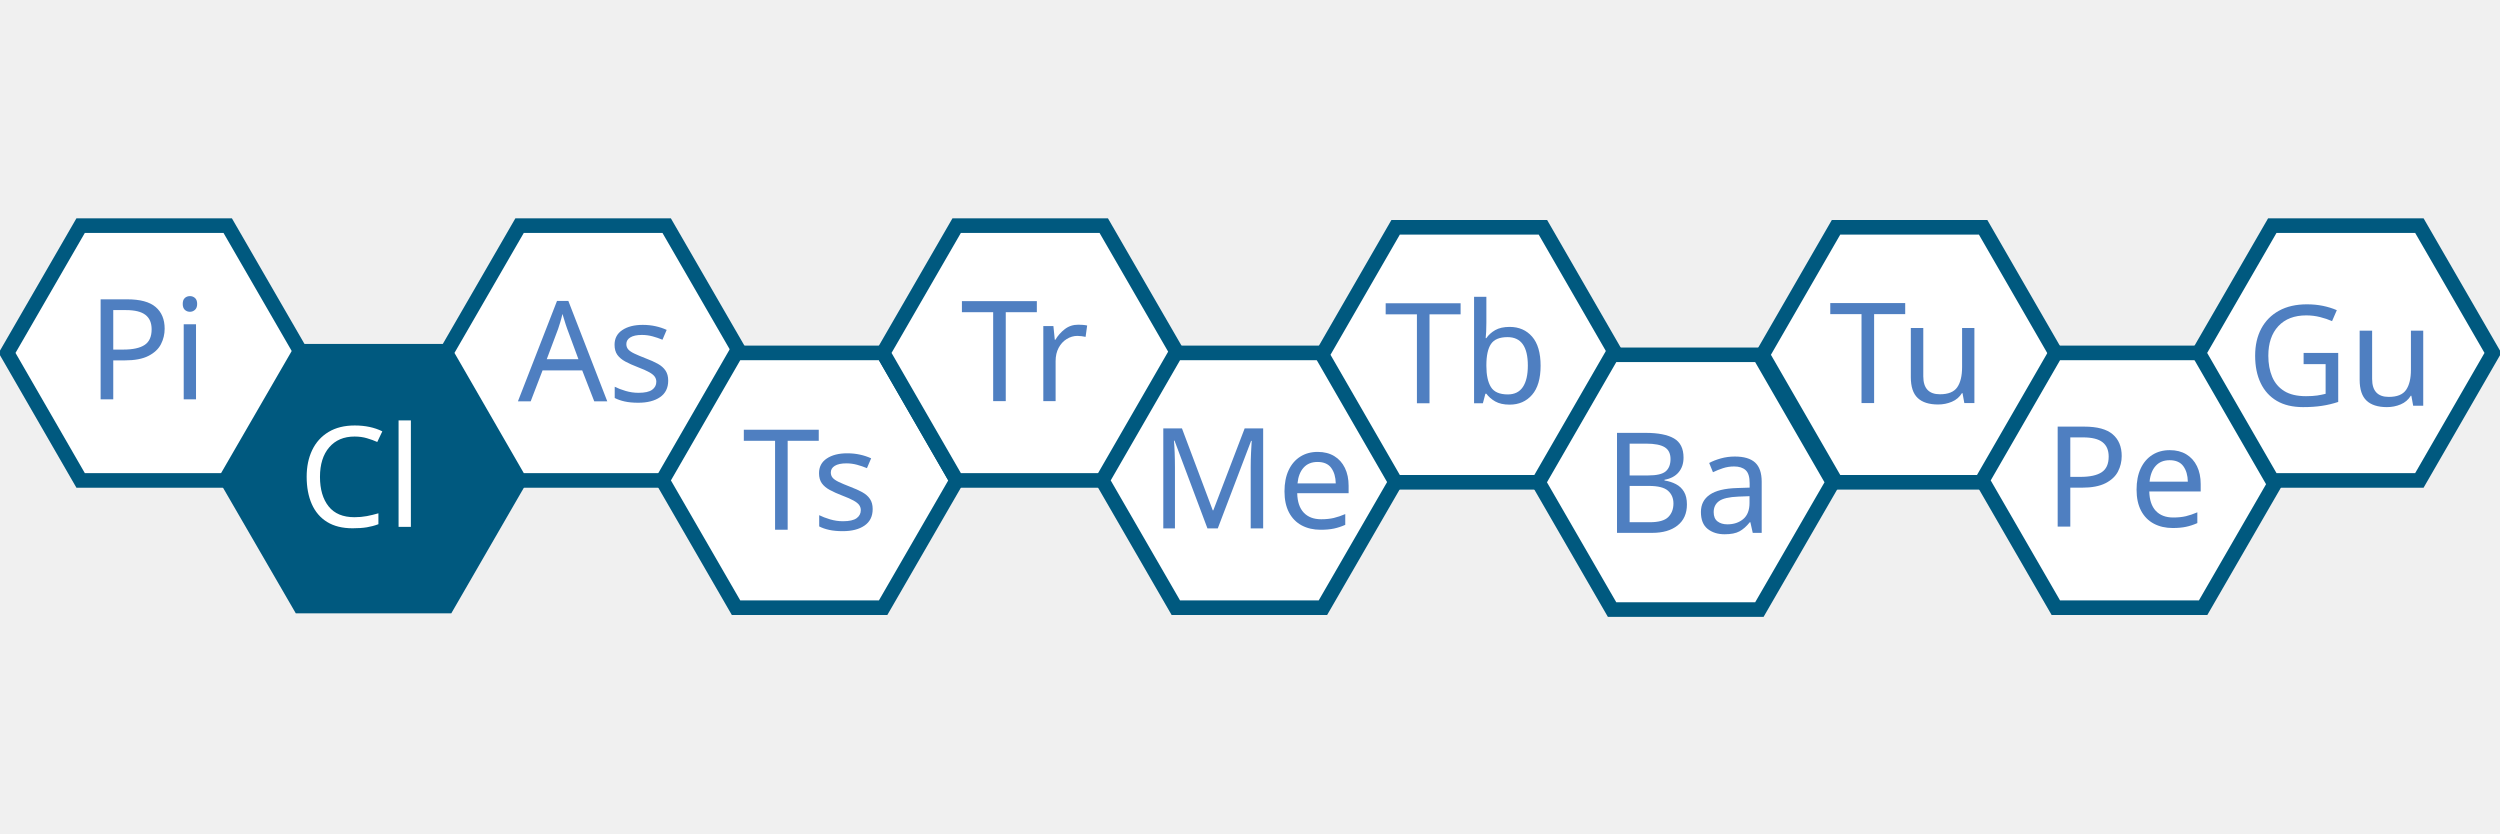
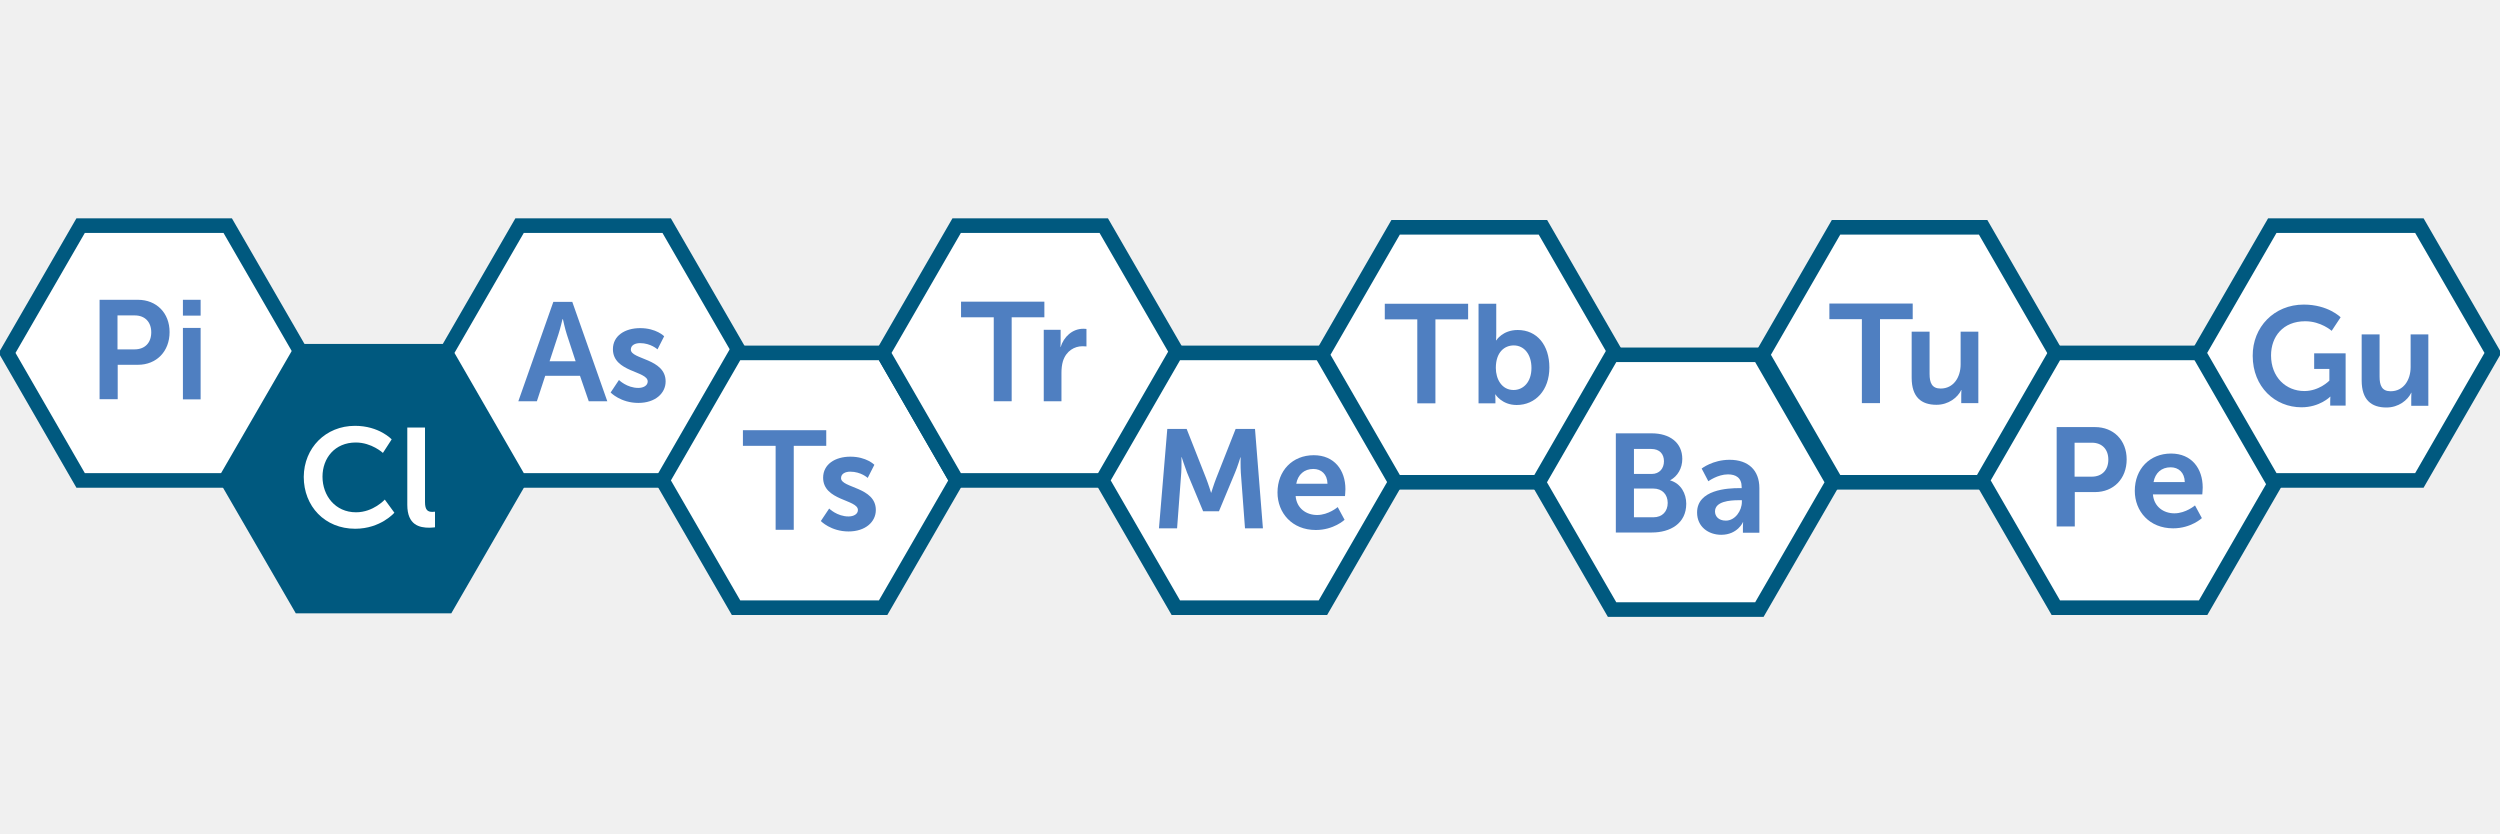
<svg xmlns="http://www.w3.org/2000/svg" version="1.1" id="Layer_1" x="0px" y="0px" viewBox="0 0 1200 400" enable-background="new 0 0 1200 400" xml:space="preserve">
  <polygon fill="#FFFFFF" stroke="#00597F" stroke-width="7" stroke-miterlimit="10" points="38.7,230.6 3.4,169.4 38.7,108.3   109.3,108.3 144.6,169.4 109.3,230.6 " />
  <polygon fill="#00597F" stroke="#00597F" stroke-width="7" stroke-miterlimit="10" points="144,290.9 108.6,229.8 144,168.6   214.6,168.6 249.9,229.8 214.6,290.9 " />
  <polygon fill="#FFFFFF" stroke="#00597F" stroke-width="7" stroke-miterlimit="10" points="249.4,230.6 214.1,169.4 249.4,108.3   320,108.3 355.3,169.4 320,230.6 " />
  <polygon fill="#FFFFFF" stroke="#00597F" stroke-width="7" stroke-miterlimit="10" points="353.3,291.7 318,230.6 353.3,169.4   423.9,169.4 459.2,230.6 423.9,291.7 " />
  <polygon fill="#FFFFFF" stroke="#00597F" stroke-width="7" stroke-miterlimit="10" points="459.2,230.6 423.9,169.4 459.2,108.3   529.8,108.3 565.1,169.4 529.8,230.6 " />
  <polygon fill="#FFFFFF" stroke="#00597F" stroke-width="7" stroke-miterlimit="10" points="564.4,291.7 529.1,230.6 564.4,169.4   635,169.4 670.3,230.6 635,291.7 " />
  <polygon fill="#FFFFFF" stroke="#00597F" stroke-width="7" stroke-miterlimit="10" points="669.9,231.5 634.6,170.3 669.9,109.1   740.6,109.1 775.9,170.3 740.6,231.5 " />
  <polygon fill="#FFFFFF" stroke="#00597F" stroke-width="7" stroke-miterlimit="10" points="773.8,292.6 738.5,231.5 773.8,170.3   844.5,170.3 879.8,231.5 844.5,292.6 " />
  <polygon fill="#FFFFFF" stroke="#00597F" stroke-width="7" stroke-miterlimit="10" points="881.3,109.1 846,170.3 881.3,231.5   951.9,231.5 987.2,170.3 951.9,109.1 " />
  <polygon fill="#FFFFFF" stroke="#00597F" stroke-width="7" stroke-miterlimit="10" points="986.8,169.4 951.5,230.6 986.8,291.7   1057.5,291.7 1092.8,230.6 1057.5,169.4 " />
  <polygon fill="#FFFFFF" stroke="#00597F" stroke-width="7" stroke-miterlimit="10" points="1090.7,108.3 1055.4,169.4 1090.7,230.6   1161.3,230.6 1196.6,169.4 1161.3,108.3 " />
  <rect x="39.8" y="145.9" fill="none" width="59.3" height="49.4" />
-   <text transform="matrix(1 0 0 1 41.7833 191.6739)" fill="#4F7FC1" font-family="'MuseoSans-700'" font-size="67.236">Pi</text>
+   <g enable-background="new    ">
+     <path fill="#4F7FC1" d="M47.8,143.9h18.4c8.9,0,15.2,6.3,15.2,15.5c0,9.3-6.3,15.7-15.2,15.7h-9.7v16.5h-8.7V143.9z M64.6,167.7   c5,0,8-3.2,8-8.2c0-4.9-3-8.1-7.9-8.1h-8.3v16.3H64.6z" />
+     <path fill="#4F7FC1" d="M87.8,143.9h8.5v7.6h-8.5V143.9z M87.8,157.4h8.5v34.3h-8.5V157.4z" />
+   </g>
  <rect x="137" y="209.2" fill="none" width="79.4" height="47.9" />
-   <text transform="matrix(1 0 0 1 143.105 252.9004)" fill="#FFFFFF" font-family="'MuseoSans-700'" font-size="67.236">Cl</text>
+   <g enable-background="new    ">
+     <path fill="#FFFFFF" d="M170.4,204.4c11.6,0,17.6,6.5,17.6,6.5l-4.2,6.5c0,0-5.4-5-13-5c-10.1,0-16,7.5-16,16.4   c0,9.1,6.1,17.1,16.1,17.1c8.3,0,13.8-6.1,13.8-6.1l4.6,6.3c0,0-6.6,7.7-18.8,7.7c-14.6,0-24.7-10.8-24.7-24.9   C145.9,215,156.3,204.4,170.4,204.4z" />
+     <path fill="#FFFFFF" d="M195.5,205.2h8.5v35.8c0,3.8,1.3,4.7,3.5,4.7c0.7,0,1.3-0.1,1.3-0.1v7.5c0,0-1.3,0.2-2.7,0.2   c-4.7,0-10.6-1.2-10.6-11V205.2z" />
+   </g>
  <rect x="244.2" y="144.9" fill="none" width="81.9" height="73.3" />
-   <text transform="matrix(1 0 0 1 248.6006 192.6441)" fill="#4F7FC1" font-family="'MuseoSans-700'" font-size="67.236">As</text>
+   <g enable-background="new    ">
+     <path fill="#4F7FC1" d="M278.4,180.4h-16.7l-4,12.2h-8.9l16.8-47.7h9.1l16.8,47.7h-8.9L278.4,180.4z M270,153.2c0,0-1.1,4.7-2,7.4   l-4.2,12.8h12.5l-4.2-12.8c-0.9-2.7-1.9-7.4-1.9-7.4H270z" />
+     <path fill="#4F7FC1" d="M297.1,182.4c0,0,3.8,3.8,9.3,3.8c2.4,0,4.5-1.1,4.5-3.1c0-5.1-16.7-4.4-16.7-15.5   c0-6.4,5.7-10.1,13.1-10.1c7.7,0,11.5,3.9,11.5,3.9l-3.2,6.3c0,0-3.2-3-8.4-3c-2.2,0-4.4,0.9-4.4,3.1c0,4.8,16.7,4.2,16.7,15.3   c0,5.7-5,10.3-13.1,10.3c-8.5,0-13.3-5-13.3-5L297.1,182.4z" />
+   </g>
  <rect x="354.5" y="208.5" fill="none" width="68.2" height="49.2" />
  <g>
-     <text transform="matrix(1 0 0 1 356.3614 254.2872)" fill="#4F7FC1" font-family="'MuseoSans-700'" font-size="67.236">Ts</text>
+     <g enable-background="new    ">
+       <path fill="#4F7FC1" d="M372.3,214h-15.7v-7.5h40v7.5H381v40.3h-8.7V214z" />
+       <path fill="#4F7FC1" d="M398,244.1c0,0,3.8,3.8,9.3,3.8c2.4,0,4.5-1.1,4.5-3.1c0-5.1-16.7-4.4-16.7-15.5c0-6.4,5.7-10.1,13.1-10.1    c7.7,0,11.5,3.9,11.5,3.9l-3.2,6.3c0,0-3.2-3-8.4-3c-2.2,0-4.4,0.9-4.4,3.1c0,4.8,16.7,4.2,16.7,15.3c0,5.7-5,10.3-13.1,10.3    c-8.5,0-13.3-5-13.3-5L398,244.1z" />
+     </g>
  </g>
  <rect x="452.9" y="144.8" fill="none" width="83.2" height="49.3" />
-   <text transform="matrix(1 0 0 1 461.0468 192.5552)" fill="#4F7FC1" font-family="'MuseoSans-700'" font-size="67.236">Tr</text>
+   <g enable-background="new    ">
+     <path fill="#4F7FC1" d="M477,152.3h-15.7v-7.5h40v7.5h-15.7v40.3H477V152.3z" />
+     <path fill="#4F7FC1" d="M500.9,158.3h8.2v5.9c0,1.3-0.1,2.4-0.1,2.4h0.1c1.5-4.9,5.6-8.8,10.9-8.8c0.8,0,1.5,0.1,1.5,0.1v8.4   c0,0-0.9-0.1-2-0.1c-3.6,0-7.7,2.1-9.3,7.2c-0.5,1.7-0.7,3.6-0.7,5.6v13.6h-8.5V158.3z" />
+   </g>
  <rect x="660.8" y="145.8" fill="none" width="88.9" height="48.9" />
-   <text transform="matrix(1 0 0 1 664.4503 193.5562)" fill="#4F7FC1" font-family="'MuseoSans-700'" font-size="67.236">Tb</text>
+   <g enable-background="new    ">
+     <path fill="#4F7FC1" d="M680.4,153.3h-15.7v-7.5h40v7.5h-15.7v40.3h-8.7V153.3z" />
+     <path fill="#4F7FC1" d="M709.7,145.8h8.5v14.7c0,1.7-0.1,2.9-0.1,2.9h0.1c0,0,3-5,10.3-5c9.3,0,15.2,7.3,15.2,18   c0,10.9-6.7,18-15.7,18c-7.1,0-10.2-5.1-10.2-5.1h-0.1c0,0,0.1,1,0.1,2.4v1.9h-8.1V145.8z M726.5,187.2c4.7,0,8.6-3.8,8.6-10.6   c0-6.5-3.5-10.8-8.5-10.8c-4.4,0-8.6,3.2-8.6,10.8C718,181.9,720.8,187.2,726.5,187.2z" />
+   </g>
  <rect x="550.8" y="210.9" fill="none" width="98.3" height="52.9" />
-   <text transform="matrix(1 0 0 1 551.8663 253.6162)" fill="#4F7FC1" font-family="'MuseoSans-700'" font-size="67.236">Me</text>
+   <g enable-background="new    ">
+     <path fill="#4F7FC1" d="M560.3,205.9h9.3l9.3,23.6c1.1,2.8,2.4,7,2.4,7h0.1c0,0,1.3-4.2,2.4-7l9.3-23.6h9.3l3.8,47.7h-8.6l-2-26.7   c-0.2-3.2-0.1-7.4-0.1-7.4h-0.1c0,0-1.4,4.6-2.6,7.4l-7.7,18.5h-7.6l-7.7-18.5c-1.1-2.8-2.6-7.5-2.6-7.5h-0.1c0,0,0.1,4.3-0.1,7.5   l-2,26.7h-8.7L560.3,205.9z" />
+     <path fill="#4F7FC1" d="M630.6,218.5c9.9,0,15.2,7.2,15.2,16.3c0,1-0.2,3.3-0.2,3.3h-23.7c0.5,6,5.2,9.1,10.3,9.1   c5.5,0,9.9-3.8,9.9-3.8l3.3,6.1c0,0-5.2,4.9-13.8,4.9c-11.4,0-18.4-8.2-18.4-18C613.2,225.9,620.4,218.5,630.6,218.5z M637.2,232.2   c-0.1-4.6-3-7.1-6.8-7.1c-4.4,0-7.4,2.7-8.2,7.1H637.2z" />
+   </g>
  <rect x="755.6" y="210" fill="none" width="107.2" height="48.2" />
-   <text transform="matrix(1 0 0 1 769.6445 255.7754)" fill="#4F7FC1" font-family="'MuseoSans-700'" font-size="67.236">Ba</text>
+   <g enable-background="new    ">
+     <path fill="#4F7FC1" d="M775.7,208h17.1c8.6,0,14.7,4.4,14.7,12.3c0,4.4-2.2,8.3-5.8,10.2v0.1c5.2,1.5,7.7,6.4,7.7,11.2   c0,9.5-7.7,13.8-16.5,13.8h-17.3V208z M792.8,227.5c3.8,0,5.9-2.7,5.9-6.1s-2-5.9-6.1-5.9h-8.3v12H792.8z M793.6,248.3   c4.4,0,6.9-2.9,6.9-6.9c0-4-2.6-6.9-6.9-6.9h-9.3v13.8H793.6z" />
+     <path fill="#4F7FC1" d="M834.9,234.3h1.1v-0.5c0-4.5-2.8-6.1-6.6-6.1c-4.9,0-9.4,3.3-9.4,3.3l-3.2-6.1c0,0,5.3-4.2,13.4-4.2   c9,0,14.3,5,14.3,13.6v21.4h-7.9V253c0-1.3,0.1-2.4,0.1-2.4h-0.1c0.1,0-2.6,6.1-10.4,6.1c-6.1,0-11.6-3.8-11.6-10.7   C814.6,235,829.3,234.3,834.9,234.3z M828.4,249.9c4.5,0,7.7-4.8,7.7-9v-0.8h-1.5c-4.4,0-11.4,0.6-11.4,5.4   C823.2,247.8,824.9,249.9,828.4,249.9z" />
+   </g>
  <rect x="872.5" y="145.7" fill="none" width="88.2" height="48.2" />
-   <text transform="matrix(1 0 0 1 877.8575 193.4844)" fill="#4F7FC1" font-family="'MuseoSans-700'" font-size="67.236">Tu</text>
+   <g enable-background="new    ">
+     <path fill="#4F7FC1" d="M893.8,153.2h-15.7v-7.5h40v7.5h-15.7v40.3h-8.7V153.2z" />
+     <path fill="#4F7FC1" d="M917.7,159.2h8.5v20.3c0,4.2,1.1,7,5.3,7c6.2,0,9.6-5.4,9.6-11.6v-15.7h8.5v34.3h-8.2v-3.9   c0-1.3,0.1-2.4,0.1-2.4h-0.1c-1.7,3.6-6.1,7.1-11.9,7.1c-7.3,0-11.9-3.7-11.9-13V159.2z" />
+   </g>
  <rect x="975.7" y="209.7" fill="none" width="89.5" height="48.6" />
-   <text transform="matrix(1 0 0 1 981.167 252.7753)" fill="#4F7FC1" font-family="'MuseoSans-700'" font-size="67.236">Pe</text>
+   <g enable-background="new    ">
+     <path fill="#4F7FC1" d="M987.2,205h18.4c8.9,0,15.2,6.3,15.2,15.5c0,9.3-6.3,15.7-15.2,15.7h-9.7v16.5h-8.7V205z M1004,228.8   c5,0,8-3.2,8-8.2c0-4.9-3-8.1-7.9-8.1h-8.3v16.3H1004z" />
+     <path fill="#4F7FC1" d="M1042.1,217.7c9.9,0,15.2,7.2,15.2,16.3c0,1-0.2,3.3-0.2,3.3h-23.7c0.5,6,5.2,9.1,10.3,9.1   c5.5,0,9.9-3.8,9.9-3.8l3.3,6.1c0,0-5.2,4.9-13.8,4.9c-11.4,0-18.4-8.2-18.4-18C1024.7,225.1,1031.9,217.7,1042.1,217.7z    M1048.7,231.4c-0.1-4.6-3-7.1-6.8-7.1c-4.4,0-7.4,2.7-8.2,7.1H1048.7z" />
+   </g>
  <rect x="1077.1" y="147" fill="none" width="94.6" height="50.7" />
-   <text transform="matrix(1 0 0 1 1078.374 194.7452)" fill="#4F7FC1" font-family="'MuseoSans-700'" font-size="67.236">Gu</text>
+   <g enable-background="new    ">
+     <path fill="#4F7FC1" d="M1105.8,146.2c11.7,0,17.7,6.1,17.7,6.1l-4.3,6.5c0,0-5.1-4.6-12.7-4.6c-10.7,0-16.4,7.4-16.4,16.4   c0,10.4,7.1,17.1,16,17.1c7.2,0,12-5,12-5v-5.6h-7.3v-7.5h15.1v25.1h-7.4v-2.3c0-1,0.1-2,0.1-2h-0.1c0,0-5,5.1-13.8,5.1   c-12.6,0-23.4-9.7-23.4-24.7C1081.2,157,1091.6,146.2,1105.8,146.2z" />
+     <path fill="#4F7FC1" d="M1133.7,160.5h8.5v20.3c0,4.2,1.1,7,5.3,7c6.2,0,9.6-5.4,9.6-11.6v-15.7h8.5v34.3h-8.2v-3.9   c0-1.3,0.1-2.4,0.1-2.4h-0.1c-1.7,3.6-6.1,7.1-11.9,7.1c-7.3,0-11.9-3.7-11.9-13V160.5z" />
+   </g>
</svg>
